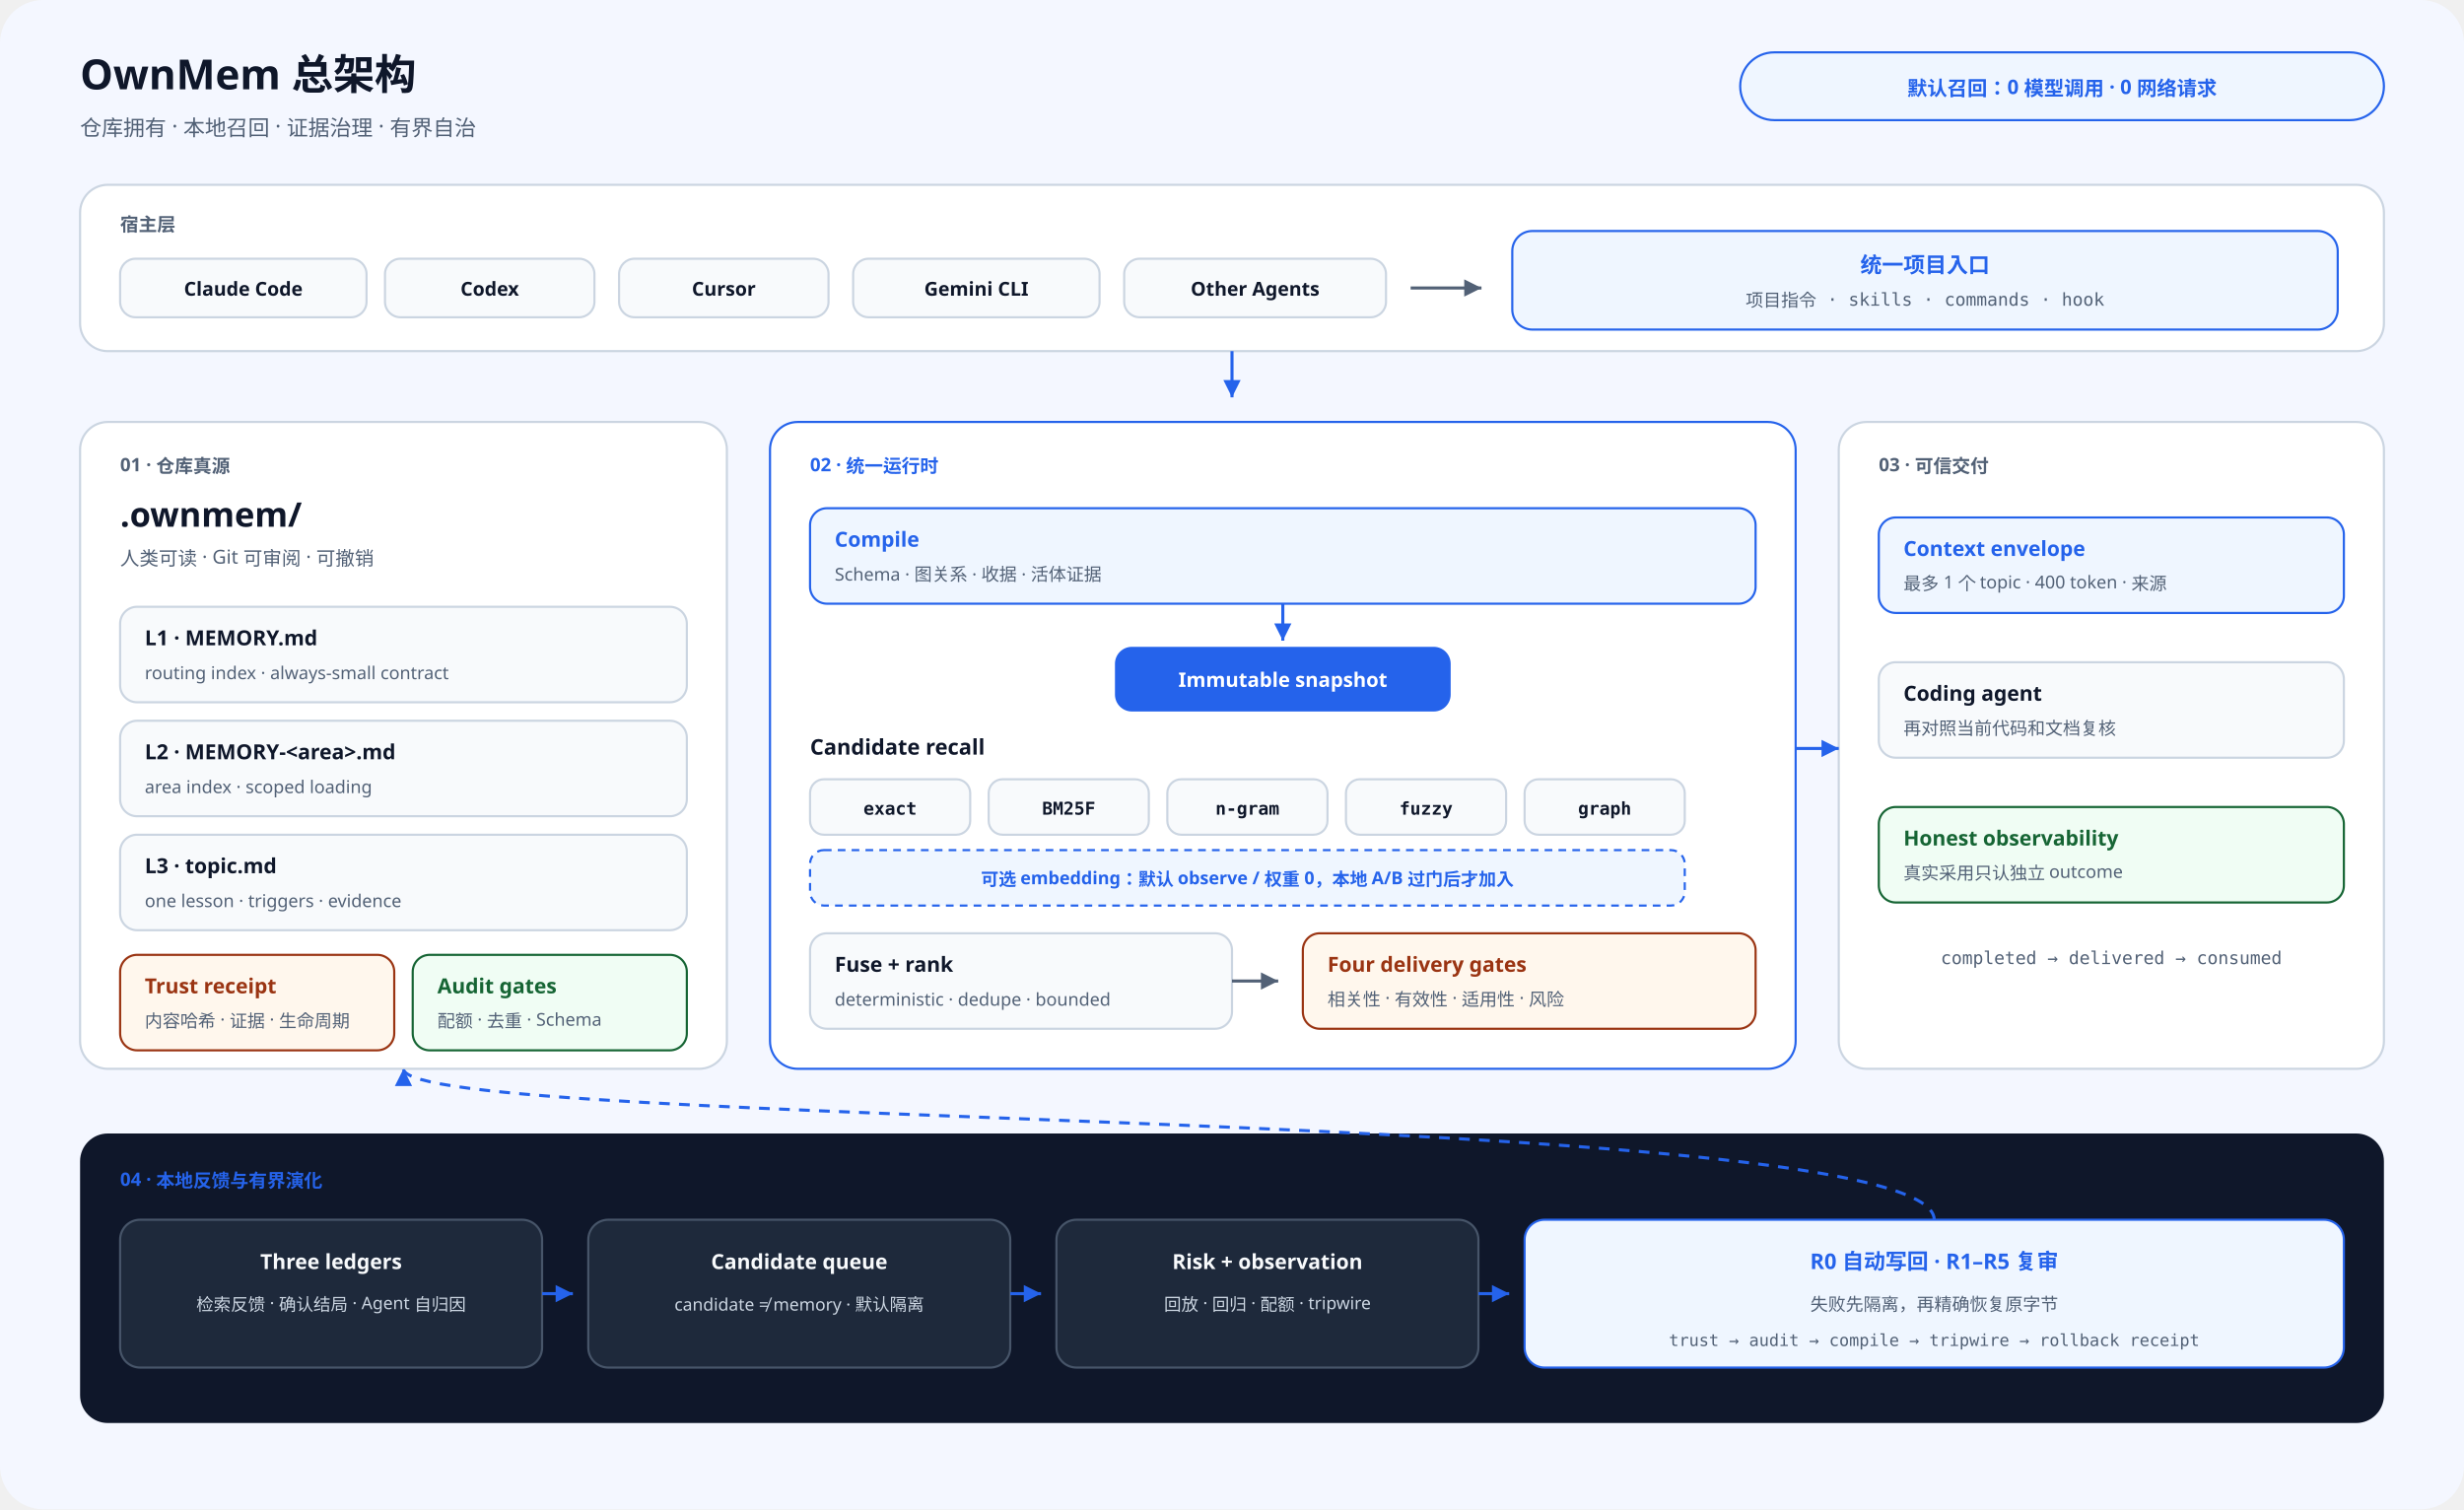
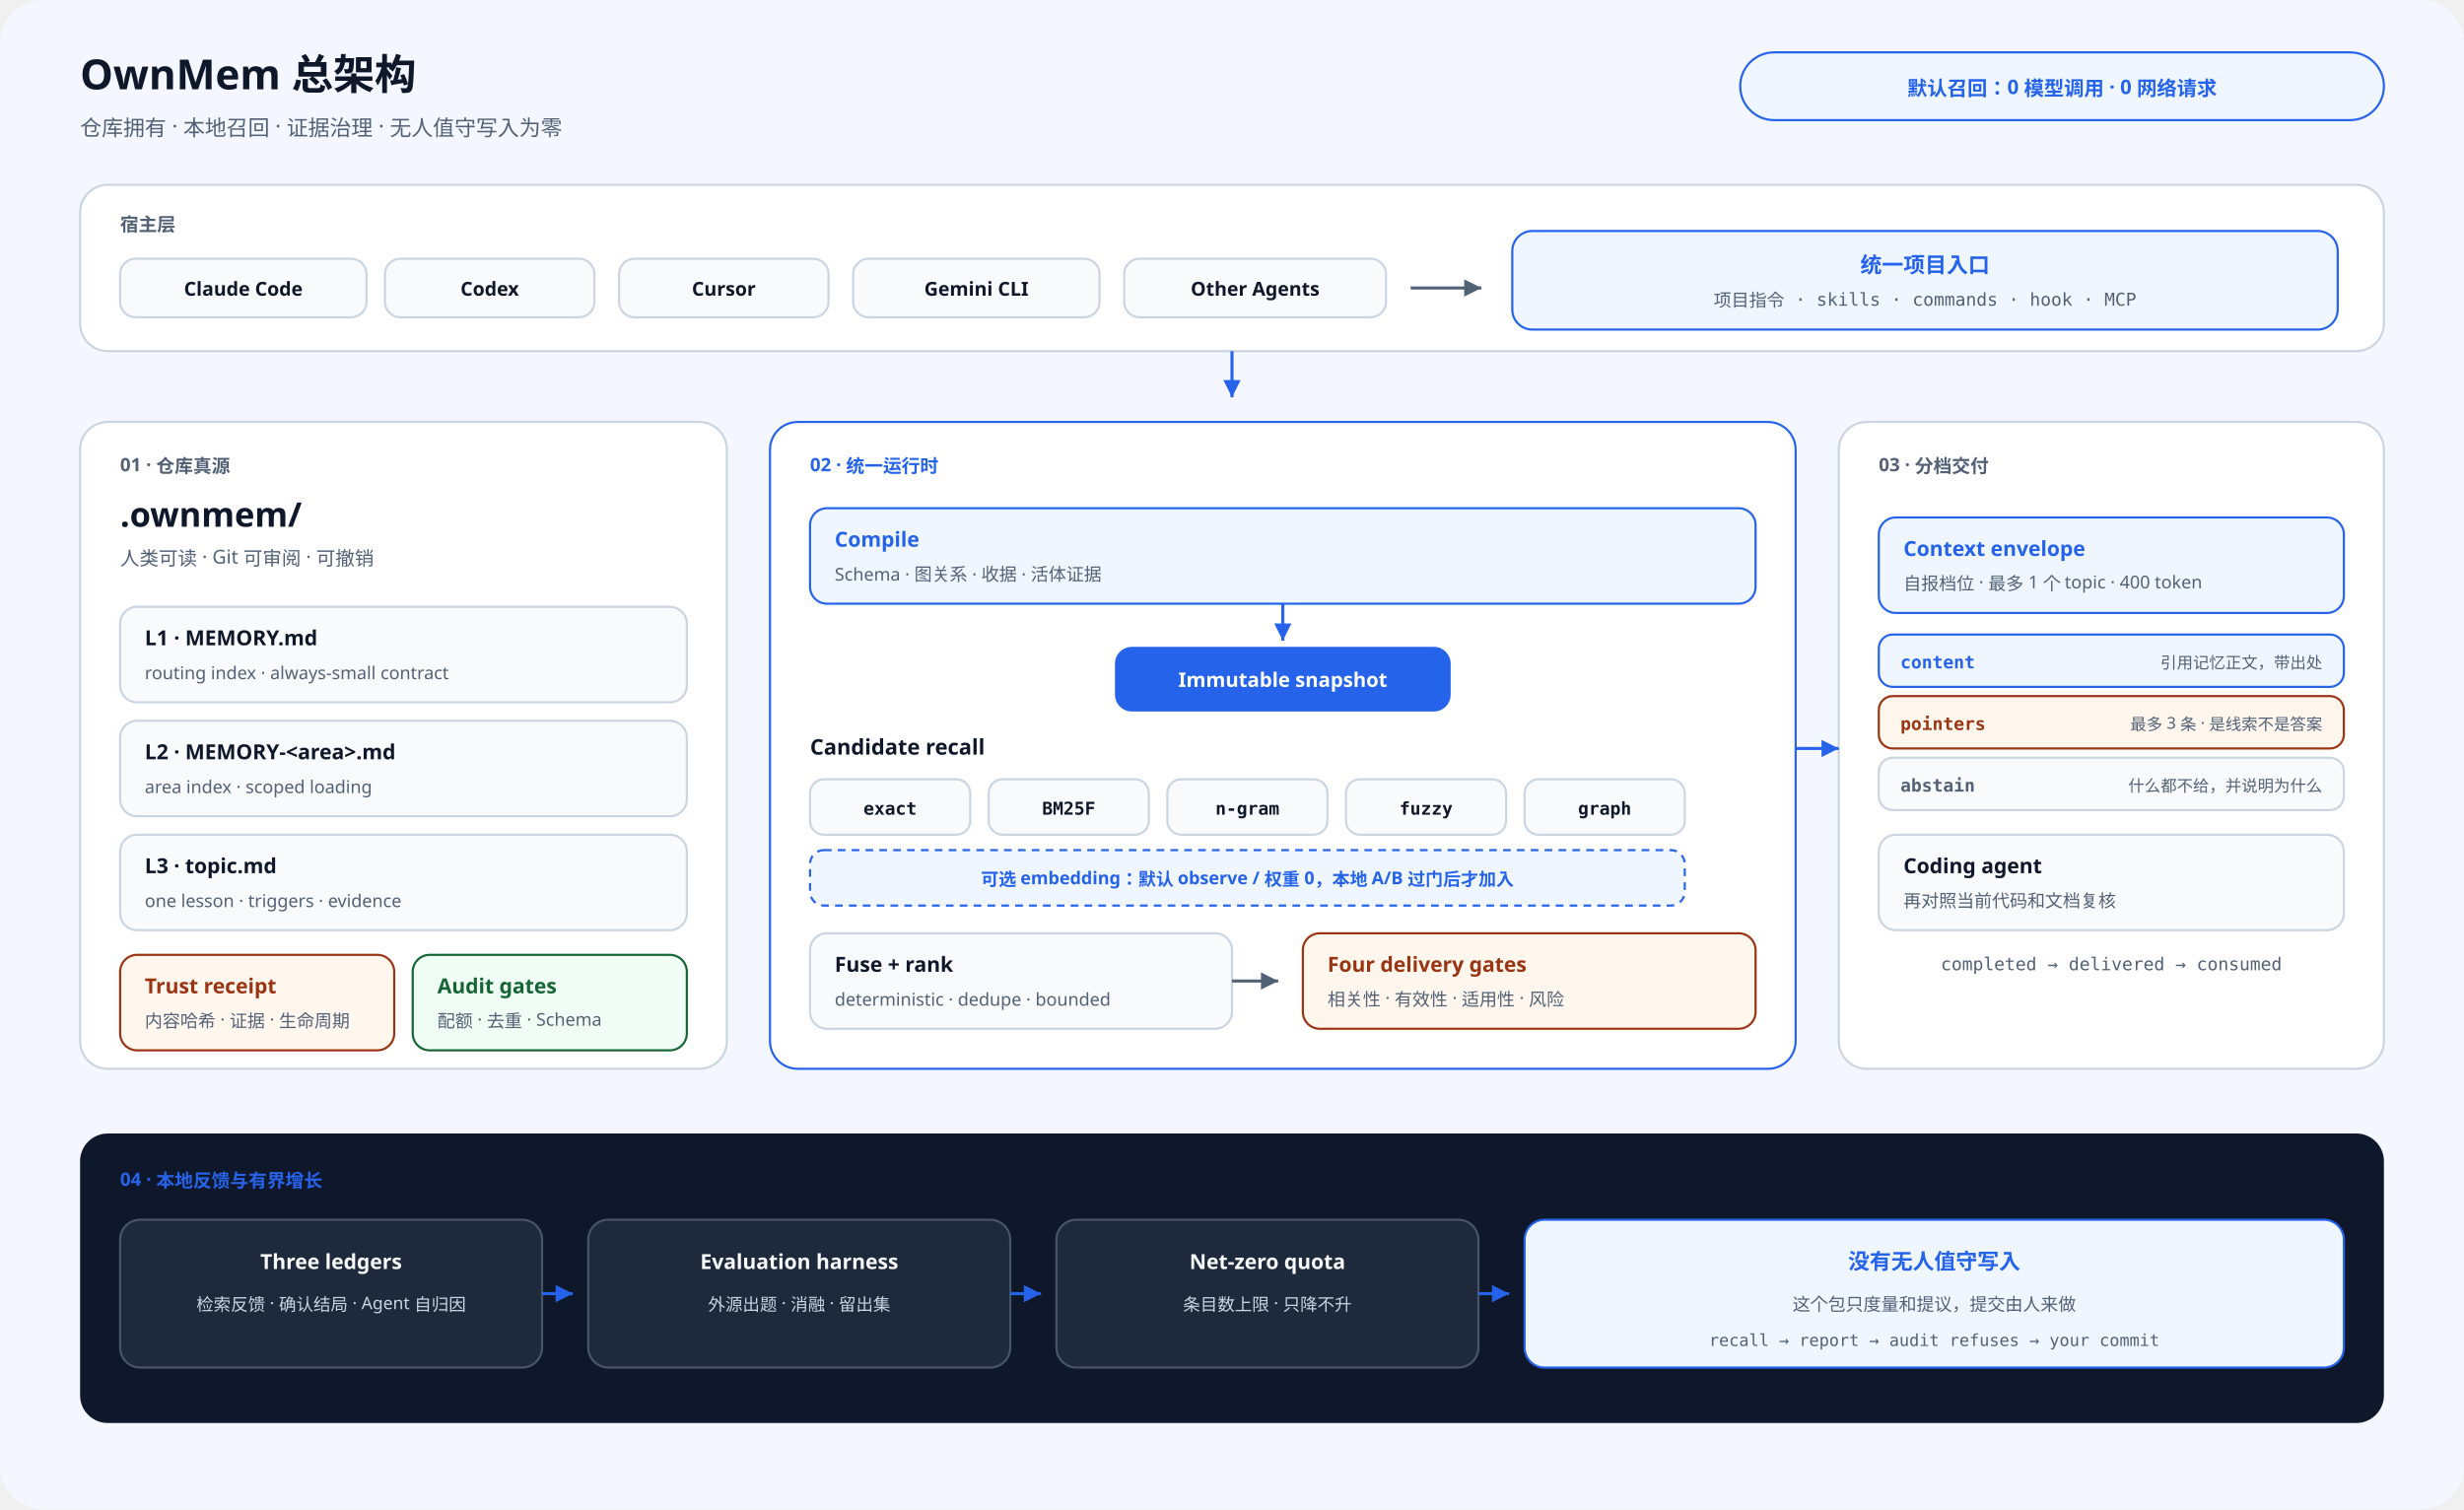
<svg xmlns="http://www.w3.org/2000/svg" viewBox="0 0 1600 980" role="img" aria-labelledby="title description" font-family="-apple-system, BlinkMacSystemFont, 'Segoe UI', 'Noto Sans', Arial, sans-serif">
  <defs>
    <marker id="arrow" viewBox="0 0 10 10" refX="8" refY="5" markerWidth="7" markerHeight="7" orient="auto-start-reverse">
      <path d="M 0 1 L 8 5 L 0 9 z" fill="#526176" />
    </marker>
    <marker id="arrowBlue" viewBox="0 0 10 10" refX="8" refY="5" markerWidth="7" markerHeight="7" orient="auto-start-reverse">
      <path d="M 0 1 L 8 5 L 0 9 z" fill="#2563eb" />
    </marker>
  </defs>
  <rect x="0" y="0" width="1600" height="980" rx="28" fill="#f4f7ff" />
  <text x="52" y="58" text-anchor="start" font-size="27" font-weight="750" fill="#0f172a">OwnMem 总架构</text>
-   <text x="52" y="88" text-anchor="start" font-size="14" font-weight="500" fill="#526176">仓库拥有 · 本地召回 · 证据治理 · 有界自治</text>
+   <text x="52" y="88" text-anchor="start" font-size="14" font-weight="500" fill="#526176">仓库拥有 · 本地召回 · 证据治理 · 无人值守写入为零</text>
  <rect x="1130" y="34" width="418" height="44" rx="22" fill="#eff6ff" stroke="#2563eb" stroke-width="1.4" />
  <text x="1339" y="62" text-anchor="middle" font-size="13" font-weight="650" fill="#2563eb">默认召回：0 模型调用 · 0 网络请求</text>
  <rect x="52" y="120" width="1496" height="108" rx="18" fill="#ffffff" stroke="#cbd5e1" stroke-width="1.4" />
  <text x="78" y="150" text-anchor="start" font-size="12" font-weight="750" fill="#526176">宿主层</text>
  <rect x="78" y="168" width="160" height="38" rx="10" fill="#f8fafc" stroke="#cbd5e1" stroke-width="1.4" />
  <text x="158" y="192" text-anchor="middle" font-size="12.5" font-weight="650" fill="#0f172a">Claude Code</text>
  <rect x="250" y="168" width="136" height="38" rx="10" fill="#f8fafc" stroke="#cbd5e1" stroke-width="1.4" />
  <text x="318" y="192" text-anchor="middle" font-size="12.5" font-weight="650" fill="#0f172a">Codex</text>
  <rect x="402" y="168" width="136" height="38" rx="10" fill="#f8fafc" stroke="#cbd5e1" stroke-width="1.4" />
  <text x="470" y="192" text-anchor="middle" font-size="12.5" font-weight="650" fill="#0f172a">Cursor</text>
  <rect x="554" y="168" width="160" height="38" rx="10" fill="#f8fafc" stroke="#cbd5e1" stroke-width="1.4" />
  <text x="634" y="192" text-anchor="middle" font-size="12.5" font-weight="650" fill="#0f172a">Gemini CLI</text>
  <rect x="730" y="168" width="170" height="38" rx="10" fill="#f8fafc" stroke="#cbd5e1" stroke-width="1.4" />
  <text x="815" y="192" text-anchor="middle" font-size="12.5" font-weight="650" fill="#0f172a">Other Agents</text>
  <path d="M 916 187 L 962 187" fill="none" stroke="#526176" stroke-width="2" marker-end="url(#arrow)" />
  <rect x="982" y="150" width="536" height="64" rx="13" fill="#eff6ff" stroke="#2563eb" stroke-width="1.4" />
  <text x="1250" y="177" text-anchor="middle" font-size="14" font-weight="700" fill="#2563eb">统一项目入口</text>
-   <text x="1250" y="199" text-anchor="middle" font-size="11.5" font-weight="400" font-family="ui-monospace, SFMono-Regular, Menlo, Consolas, monospace" fill="#526176">项目指令 · skills · commands · hook</text>
+   <text x="1250" y="199" text-anchor="middle" font-size="11.5" font-weight="400" font-family="ui-monospace, SFMono-Regular, Menlo, Consolas, monospace" fill="#526176">项目指令 · skills · commands · hook · MCP</text>
  <path d="M 800 228 L 800 258" fill="none" stroke="#2563eb" stroke-width="2" marker-end="url(#arrowBlue)" />
  <rect x="52" y="274" width="420" height="420" rx="18" fill="#ffffff" stroke="#cbd5e1" stroke-width="1.4" />
  <text x="78" y="306" text-anchor="start" font-size="12" font-weight="750" fill="#526176">01 · 仓库真源</text>
  <text x="78" y="342" text-anchor="start" font-size="22" font-weight="750" fill="#0f172a">.ownmem/</text>
  <text x="78" y="367" text-anchor="start" font-size="12.5" font-weight="400" fill="#526176">人类可读 · Git 可审阅 · 可撤销</text>
  <rect x="78" y="394" width="368" height="62" rx="11" fill="#f8fafc" stroke="#cbd5e1" stroke-width="1.4" />
  <text x="94" y="419" text-anchor="start" font-size="13.5" font-weight="700" fill="#0f172a">L1 · MEMORY.md</text>
  <text x="94" y="441" text-anchor="start" font-size="11.5" font-weight="400" fill="#526176">routing index · always-small contract</text>
  <rect x="78" y="468" width="368" height="62" rx="11" fill="#f8fafc" stroke="#cbd5e1" stroke-width="1.4" />
  <text x="94" y="493" text-anchor="start" font-size="13.5" font-weight="700" fill="#0f172a">L2 · MEMORY-&lt;area&gt;.md</text>
  <text x="94" y="515" text-anchor="start" font-size="11.5" font-weight="400" fill="#526176">area index · scoped loading</text>
  <rect x="78" y="542" width="368" height="62" rx="11" fill="#f8fafc" stroke="#cbd5e1" stroke-width="1.4" />
  <text x="94" y="567" text-anchor="start" font-size="13.5" font-weight="700" fill="#0f172a">L3 · topic.md</text>
  <text x="94" y="589" text-anchor="start" font-size="11.5" font-weight="400" fill="#526176">one lesson · triggers · evidence</text>
  <rect x="78" y="620" width="178" height="62" rx="11" fill="#fff7ed" stroke="#9a3412" stroke-width="1.4" />
  <text x="94" y="645" text-anchor="start" font-size="13.5" font-weight="700" fill="#9a3412">Trust receipt</text>
  <text x="94" y="667" text-anchor="start" font-size="11.5" font-weight="400" fill="#526176">内容哈希 · 证据 · 生命周期</text>
  <rect x="268" y="620" width="178" height="62" rx="11" fill="#f0fdf4" stroke="#166534" stroke-width="1.4" />
  <text x="284" y="645" text-anchor="start" font-size="13.5" font-weight="700" fill="#166534">Audit gates</text>
  <text x="284" y="667" text-anchor="start" font-size="11.5" font-weight="400" fill="#526176">配额 · 去重 · Schema</text>
  <rect x="500" y="274" width="666" height="420" rx="18" fill="#ffffff" stroke="#2563eb" stroke-width="1.4" />
  <text x="526" y="306" text-anchor="start" font-size="12" font-weight="750" fill="#2563eb">02 · 统一运行时</text>
  <rect x="526" y="330" width="614" height="62" rx="11" fill="#eff6ff" stroke="#2563eb" stroke-width="1.4" />
  <text x="542" y="355" text-anchor="start" font-size="13.5" font-weight="700" fill="#2563eb">Compile</text>
  <text x="542" y="377" text-anchor="start" font-size="11.5" font-weight="400" fill="#526176">Schema · 图关系 · 收据 · 活体证据</text>
  <path d="M 833 392 L 833 416" fill="none" stroke="#2563eb" stroke-width="2" marker-end="url(#arrowBlue)" />
  <rect x="724" y="420" width="218" height="42" rx="11" fill="#2563eb" />
  <text x="833" y="446" text-anchor="middle" font-size="13" font-weight="700" fill="#ffffff">Immutable snapshot</text>
  <text x="526" y="490" text-anchor="start" font-size="14" font-weight="700" fill="#0f172a">Candidate recall</text>
  <rect x="526" y="506" width="104" height="36" rx="9" fill="#f8fafc" stroke="#cbd5e1" stroke-width="1.4" />
  <text x="578" y="529" text-anchor="middle" font-size="11.5" font-weight="650" font-family="ui-monospace, SFMono-Regular, Menlo, Consolas, monospace" fill="#0f172a">exact</text>
  <rect x="642" y="506" width="104" height="36" rx="9" fill="#f8fafc" stroke="#cbd5e1" stroke-width="1.4" />
  <text x="694" y="529" text-anchor="middle" font-size="11.5" font-weight="650" font-family="ui-monospace, SFMono-Regular, Menlo, Consolas, monospace" fill="#0f172a">BM25F</text>
  <rect x="758" y="506" width="104" height="36" rx="9" fill="#f8fafc" stroke="#cbd5e1" stroke-width="1.4" />
  <text x="810" y="529" text-anchor="middle" font-size="11.5" font-weight="650" font-family="ui-monospace, SFMono-Regular, Menlo, Consolas, monospace" fill="#0f172a">n-gram</text>
  <rect x="874" y="506" width="104" height="36" rx="9" fill="#f8fafc" stroke="#cbd5e1" stroke-width="1.4" />
  <text x="926" y="529" text-anchor="middle" font-size="11.5" font-weight="650" font-family="ui-monospace, SFMono-Regular, Menlo, Consolas, monospace" fill="#0f172a">fuzzy</text>
  <rect x="990" y="506" width="104" height="36" rx="9" fill="#f8fafc" stroke="#cbd5e1" stroke-width="1.4" />
  <text x="1042" y="529" text-anchor="middle" font-size="11.5" font-weight="650" font-family="ui-monospace, SFMono-Regular, Menlo, Consolas, monospace" fill="#0f172a">graph</text>
  <rect x="526" y="552" width="568" height="36" rx="9" fill="#eff6ff" stroke="#2563eb" stroke-width="1.4" stroke-dasharray="5 4" />
  <text x="810" y="575" text-anchor="middle" font-size="11.5" font-weight="600" fill="#2563eb">可选 embedding：默认 observe / 权重 0，本地 A/B 过门后才加入</text>
  <rect x="526" y="606" width="274" height="62" rx="11" fill="#f8fafc" stroke="#cbd5e1" stroke-width="1.4" />
  <text x="542" y="631" text-anchor="start" font-size="13.5" font-weight="700" fill="#0f172a">Fuse + rank</text>
  <text x="542" y="653" text-anchor="start" font-size="11.5" font-weight="400" fill="#526176">deterministic · dedupe · bounded</text>
  <path d="M 800 637 L 830 637" fill="none" stroke="#526176" stroke-width="2" marker-end="url(#arrow)" />
  <rect x="846" y="606" width="294" height="62" rx="11" fill="#fff7ed" stroke="#9a3412" stroke-width="1.4" />
  <text x="862" y="631" text-anchor="start" font-size="13.5" font-weight="700" fill="#9a3412">Four delivery gates</text>
  <text x="862" y="653" text-anchor="start" font-size="11.5" font-weight="400" fill="#526176">相关性 · 有效性 · 适用性 · 风险</text>
  <rect x="1194" y="274" width="354" height="420" rx="18" fill="#ffffff" stroke="#cbd5e1" stroke-width="1.4" />
-   <text x="1220" y="306" text-anchor="start" font-size="12" font-weight="750" fill="#526176">03 · 可信交付</text>
+   <text x="1220" y="306" text-anchor="start" font-size="12" font-weight="750" fill="#526176">03 · 分档交付</text>
  <rect x="1220" y="336" width="302" height="62" rx="11" fill="#eff6ff" stroke="#2563eb" stroke-width="1.4" />
  <text x="1236" y="361" text-anchor="start" font-size="13.5" font-weight="700" fill="#2563eb">Context envelope</text>
-   <text x="1236" y="383" text-anchor="start" font-size="11.5" font-weight="400" fill="#526176">最多 1 个 topic · 400 token · 来源</text>
+   <text x="1236" y="383" text-anchor="start" font-size="11.5" font-weight="400" fill="#526176">自报档位 · 最多 1 个 topic · 400 token</text>
  <path d="M 1166 486 L 1194 486" fill="none" stroke="#2563eb" stroke-width="2" marker-end="url(#arrowBlue)" />
-   <rect x="1220" y="430" width="302" height="62" rx="11" fill="#f8fafc" stroke="#cbd5e1" stroke-width="1.4" />
-   <text x="1236" y="455" text-anchor="start" font-size="13.5" font-weight="700" fill="#0f172a">Coding agent</text>
-   <text x="1236" y="477" text-anchor="start" font-size="11.5" font-weight="400" fill="#526176">再对照当前代码和文档复核</text>
-   <rect x="1220" y="524" width="302" height="62" rx="11" fill="#f0fdf4" stroke="#166534" stroke-width="1.4" />
-   <text x="1236" y="549" text-anchor="start" font-size="13.5" font-weight="700" fill="#166534">Honest observability</text>
-   <text x="1236" y="571" text-anchor="start" font-size="11.5" font-weight="400" fill="#526176">真实采用只认独立 outcome</text>
-   <text x="1371" y="626" text-anchor="middle" font-size="11.5" font-weight="500" font-family="ui-monospace, SFMono-Regular, Menlo, Consolas, monospace" fill="#526176">completed → delivered → consumed</text>
+   <rect x="1220" y="412" width="302" height="34" rx="9" fill="#eff6ff" stroke="#2563eb" stroke-width="1.4" />
+   <text x="1234" y="434" text-anchor="start" font-size="11.5" font-weight="700" font-family="ui-monospace, SFMono-Regular, Menlo, Consolas, monospace" fill="#2563eb">content</text>
+   <text x="1508" y="434" text-anchor="end" font-size="10.5" font-weight="400" fill="#526176">引用记忆正文，带出处</text>
+   <rect x="1220" y="452" width="302" height="34" rx="9" fill="#fff7ed" stroke="#9a3412" stroke-width="1.4" />
+   <text x="1234" y="474" text-anchor="start" font-size="11.5" font-weight="700" font-family="ui-monospace, SFMono-Regular, Menlo, Consolas, monospace" fill="#9a3412">pointers</text>
+   <text x="1508" y="474" text-anchor="end" font-size="10.5" font-weight="400" fill="#526176">最多 3 条 · 是线索不是答案</text>
+   <rect x="1220" y="492" width="302" height="34" rx="9" fill="#f8fafc" stroke="#cbd5e1" stroke-width="1.4" />
+   <text x="1234" y="514" text-anchor="start" font-size="11.5" font-weight="700" font-family="ui-monospace, SFMono-Regular, Menlo, Consolas, monospace" fill="#526176">abstain</text>
+   <text x="1508" y="514" text-anchor="end" font-size="10.5" font-weight="400" fill="#526176">什么都不给，并说明为什么</text>
+   <rect x="1220" y="542" width="302" height="62" rx="11" fill="#f8fafc" stroke="#cbd5e1" stroke-width="1.4" />
+   <text x="1236" y="567" text-anchor="start" font-size="13.5" font-weight="700" fill="#0f172a">Coding agent</text>
+   <text x="1236" y="589" text-anchor="start" font-size="11.5" font-weight="400" fill="#526176">再对照当前代码和文档复核</text>
+   <text x="1371" y="630" text-anchor="middle" font-size="11.5" font-weight="500" font-family="ui-monospace, SFMono-Regular, Menlo, Consolas, monospace" fill="#526176">completed → delivered → consumed</text>
  <rect x="52" y="736" width="1496" height="188" rx="18" fill="#0f172a" />
-   <text x="78" y="770" text-anchor="start" font-size="12" font-weight="750" fill="#2563eb">04 · 本地反馈与有界演化</text>
+   <text x="78" y="770" text-anchor="start" font-size="12" font-weight="750" fill="#2563eb">04 · 本地反馈与有界增长</text>
  <rect x="78" y="792" width="274" height="96" rx="13" fill="#1e293b" stroke="#475569" stroke-width="1.4" />
  <text x="215" y="824" text-anchor="middle" font-size="13.5" font-weight="700" fill="#f8fafc">Three ledgers</text>
  <text x="215" y="851" text-anchor="middle" font-size="11.2" font-weight="400" fill="#cbd5e1">检索反馈 · 确认结局 · Agent 自归因</text>
  <rect x="382" y="792" width="274" height="96" rx="13" fill="#1e293b" stroke="#475569" stroke-width="1.4" />
-   <text x="519" y="824" text-anchor="middle" font-size="13.5" font-weight="700" fill="#f8fafc">Candidate queue</text>
-   <text x="519" y="851" text-anchor="middle" font-size="11.2" font-weight="400" fill="#cbd5e1">candidate ≠ memory · 默认隔离</text>
+   <text x="519" y="824" text-anchor="middle" font-size="13.5" font-weight="700" fill="#f8fafc">Evaluation harness</text>
+   <text x="519" y="851" text-anchor="middle" font-size="11.2" font-weight="400" fill="#cbd5e1">外源出题 · 消融 · 留出集</text>
  <rect x="686" y="792" width="274" height="96" rx="13" fill="#1e293b" stroke="#475569" stroke-width="1.4" />
-   <text x="823" y="824" text-anchor="middle" font-size="13.5" font-weight="700" fill="#f8fafc">Risk + observation</text>
-   <text x="823" y="851" text-anchor="middle" font-size="11.2" font-weight="400" fill="#cbd5e1">回放 · 回归 · 配额 · tripwire</text>
+   <text x="823" y="824" text-anchor="middle" font-size="13.5" font-weight="700" fill="#f8fafc">Net-zero quota</text>
+   <text x="823" y="851" text-anchor="middle" font-size="11.2" font-weight="400" fill="#cbd5e1">条目数上限 · 只降不升</text>
  <path d="M 352 840 L 372 840" fill="none" stroke="#2563eb" stroke-width="2" marker-end="url(#arrowBlue)" />
  <path d="M 656 840 L 676 840" fill="none" stroke="#2563eb" stroke-width="2" marker-end="url(#arrowBlue)" />
  <path d="M 960 840 L 980 840" fill="none" stroke="#2563eb" stroke-width="2" marker-end="url(#arrowBlue)" />
  <rect x="990" y="792" width="532" height="96" rx="13" fill="#eff6ff" stroke="#2563eb" stroke-width="1.4" />
-   <text x="1256" y="824" text-anchor="middle" font-size="14" font-weight="750" fill="#2563eb">R0 自动写回 · R1–R5 复审</text>
-   <text x="1256" y="851" text-anchor="middle" font-size="11.5" font-weight="500" fill="#526176">失败先隔离，再精确恢复原字节</text>
-   <text x="1256" y="874" text-anchor="middle" font-size="10.8" font-weight="500" font-family="ui-monospace, SFMono-Regular, Menlo, Consolas, monospace" fill="#526176">trust → audit → compile → tripwire → rollback receipt</text>
-   <path d="M 1256 792 C 1256 718, 262 734, 262 694" fill="none" stroke="#2563eb" stroke-width="2" stroke-dasharray="7 6" marker-end="url(#arrowBlue)" />
+   <text x="1256" y="824" text-anchor="middle" font-size="14" font-weight="750" fill="#2563eb">没有无人值守写入</text>
+   <text x="1256" y="851" text-anchor="middle" font-size="11.5" font-weight="500" fill="#526176">这个包只度量和提议，提交由人来做</text>
+   <text x="1256" y="874" text-anchor="middle" font-size="10.8" font-weight="500" font-family="ui-monospace, SFMono-Regular, Menlo, Consolas, monospace" fill="#526176">recall → report → audit refuses → your commit</text>
</svg>
